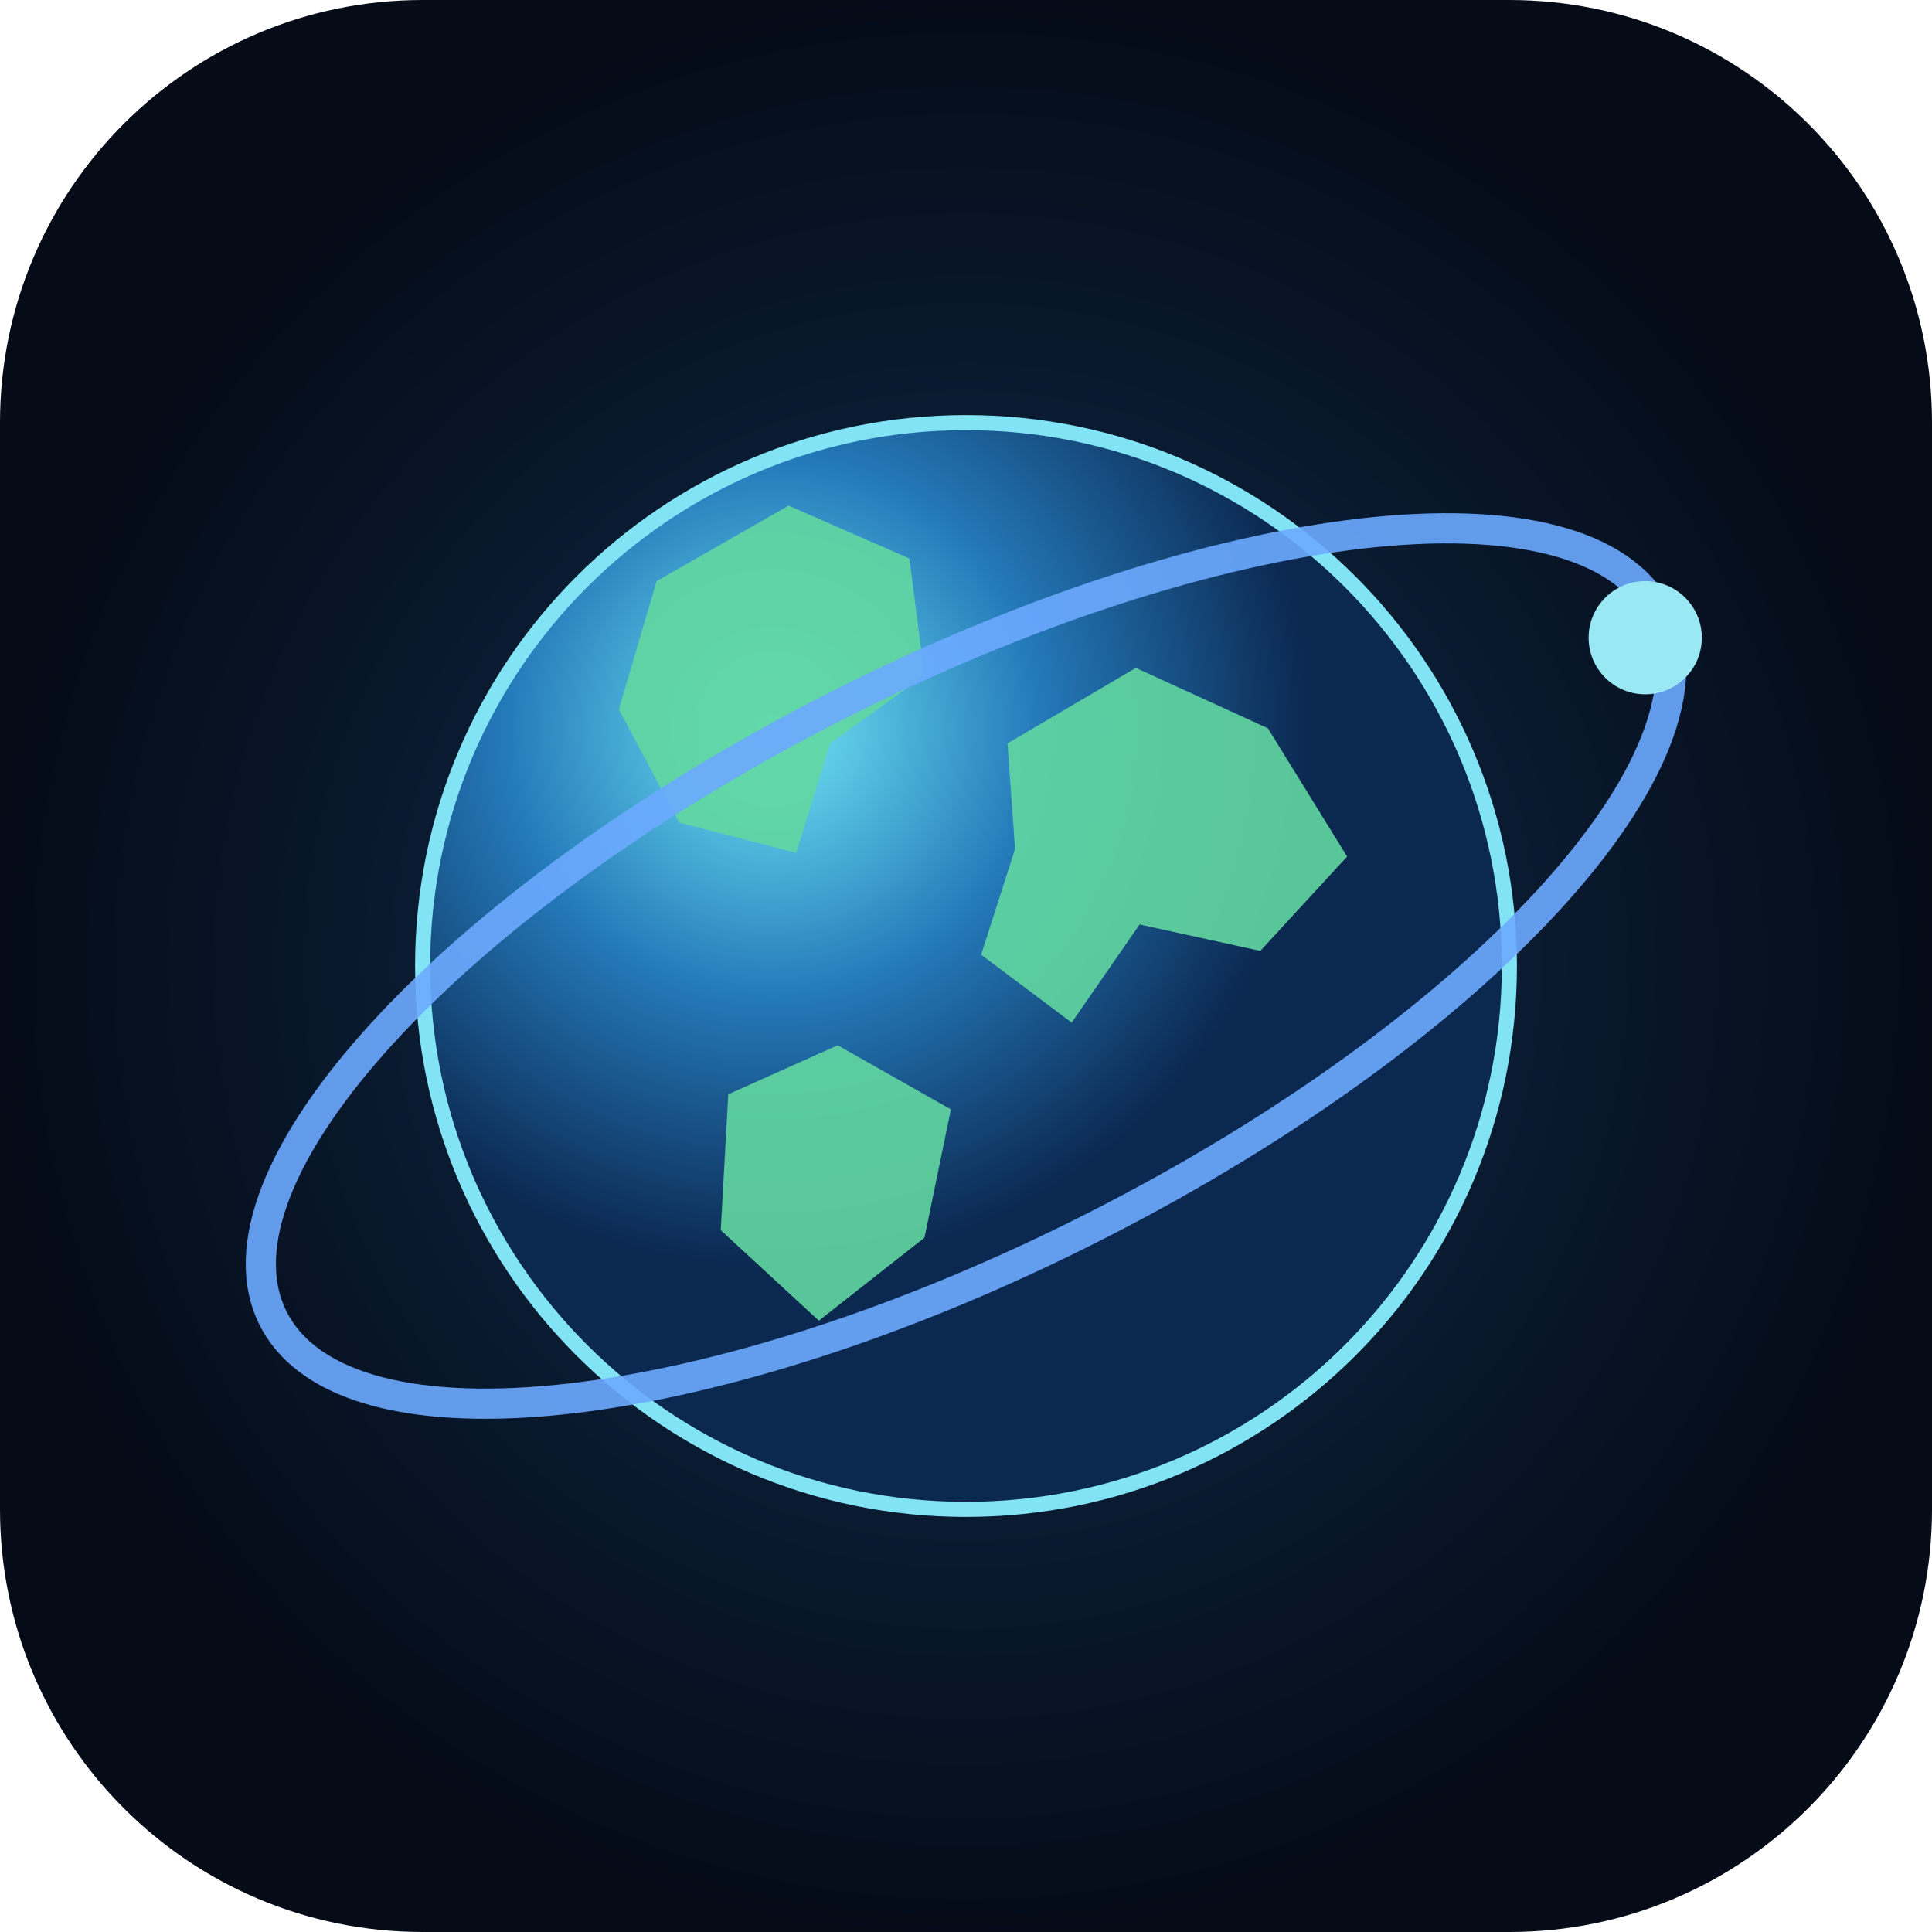
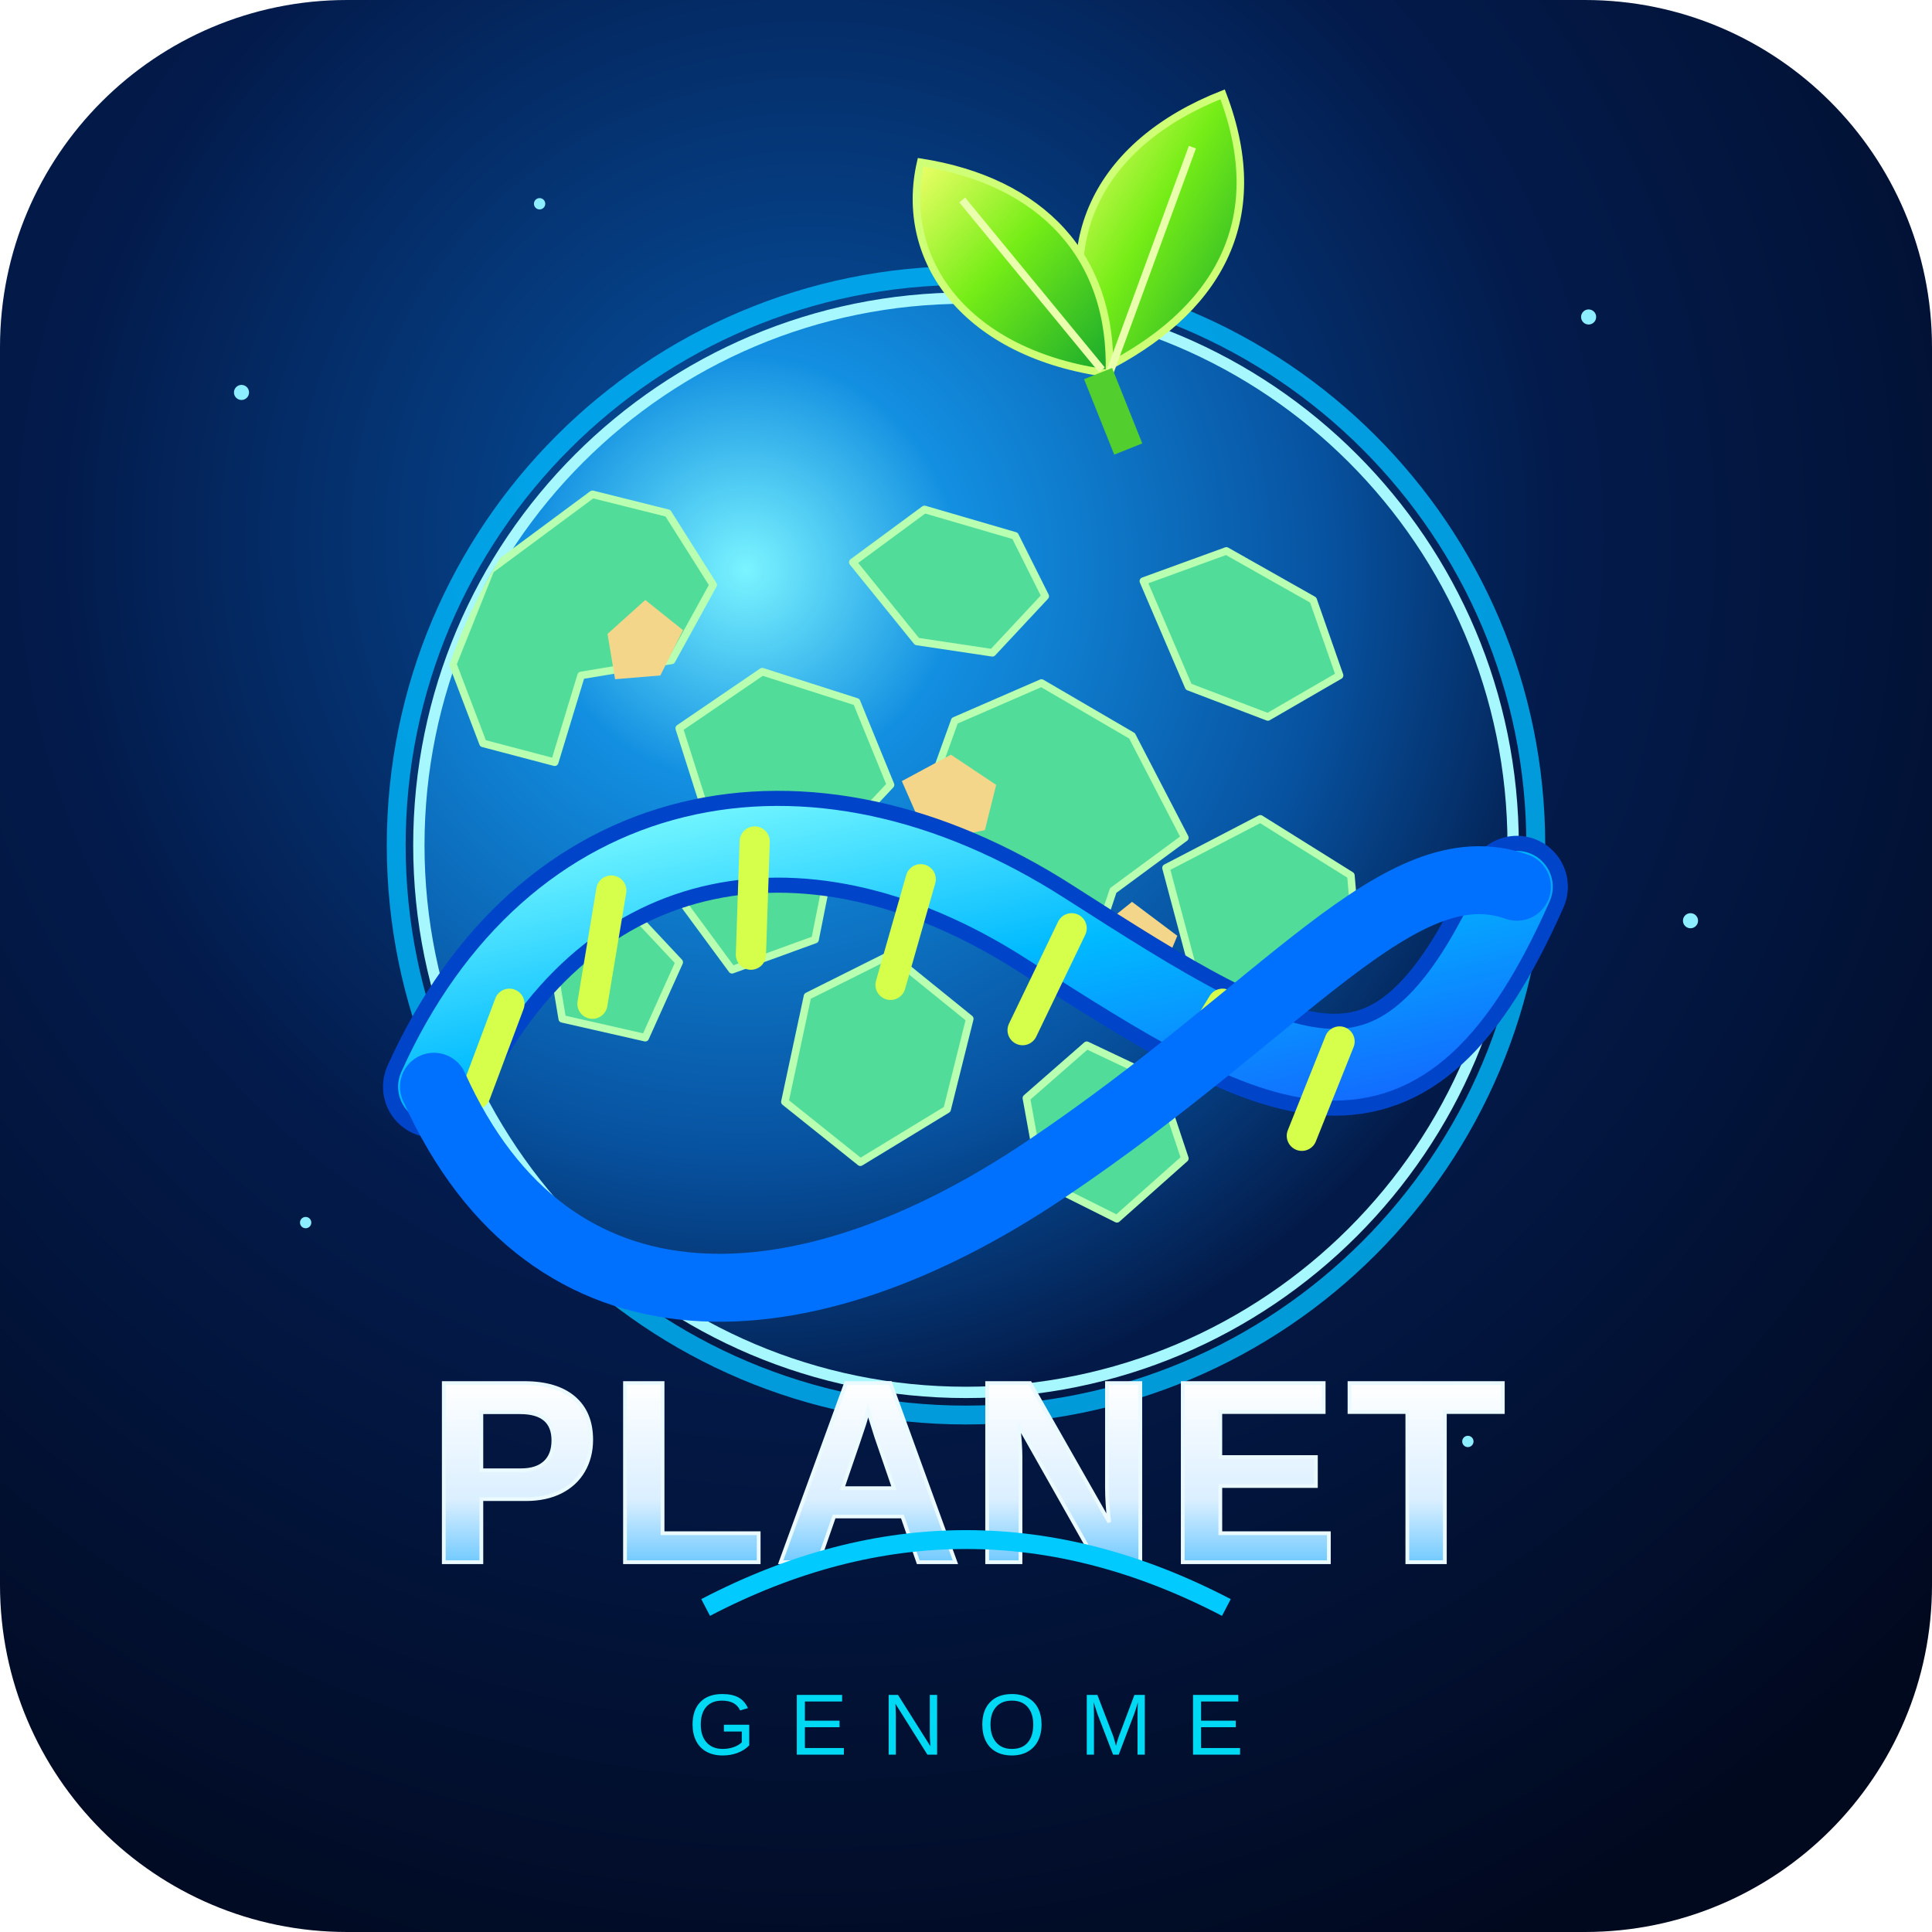
<svg xmlns="http://www.w3.org/2000/svg" viewBox="0 0 512 512">
  <defs>
-     <radialGradient id="bg">
-       <stop stop-color="#102f52" />
-       <stop offset="1" stop-color="#050b17" />
+     <radialGradient id="space" cx="42%" cy="28%" r="80%">
+       <stop stop-color="#0756a8" />
+       <stop offset=".48" stop-color="#031b4c" />
+       <stop offset="1" stop-color="#01091f" />
    </radialGradient>
-     <radialGradient id="earth" cx="32%" cy="28%">
-       <stop stop-color="#70e6f5" />
-       <stop offset=".5" stop-color="#2479b9" />
-       <stop offset="1" stop-color="#0b2850" />
+     <radialGradient id="ocean" cx="30%" cy="25%" r="78%">
+       <stop stop-color="#7af4ff" />
+       <stop offset=".25" stop-color="#138fe1" />
+       <stop offset=".68" stop-color="#0752a0" />
+       <stop offset="1" stop-color="#031a48" />
    </radialGradient>
+     <linearGradient id="dna" x1="0" y1="0" x2="1" y2="1">
+       <stop stop-color="#7ffcff" />
+       <stop offset=".5" stop-color="#00baff" />
+       <stop offset="1" stop-color="#1465ff" />
+     </linearGradient>
+     <linearGradient id="leaf" x1="0" y1="0" x2="1" y2="1">
+       <stop stop-color="#efff69" />
+       <stop offset=".45" stop-color="#76ed17" />
+       <stop offset="1" stop-color="#18a92d" />
+     </linearGradient>
+     <linearGradient id="word" x1="0" y1="0" x2="0" y2="1">
+       <stop stop-color="#fff" />
+       <stop offset=".65" stop-color="#dbefff" />
+       <stop offset="1" stop-color="#72caff" />
+     </linearGradient>
+     <clipPath id="earthclip">
+       <circle cx="256" cy="224" r="145" />
+     </clipPath>
  </defs>
-   <rect width="512" height="512" rx="112" fill="url(#bg)" />
-   <circle cx="256" cy="256" r="144" fill="url(#earth)" stroke="#82e3f4" stroke-width="4" />
-   <path d="M174 154l35-20 32 14 4 31-25 18-9 29-31-8-16-30zm93 43l34-20 35 16 21 34-23 25-32-7-18 26-24-18 9-28zm-74 93l29-13 30 17-7 34-28 22-26-24z" fill="#62d7a1" opacity=".9" />
-   <ellipse cx="256" cy="256" rx="206" ry="77" transform="rotate(-27 256 256)" fill="none" stroke="#6baaff" stroke-width="8" opacity=".9" />
-   <circle cx="436" cy="169" r="15" fill="#9be8f5" />
+   <rect width="512" height="512" rx="92" fill="url(#space)" />
+   <g fill="#8deeff">
+     <circle cx="64" cy="104" r="2" />
+     <circle cx="421" cy="84" r="2" />
+     <circle cx="448" cy="244" r="2" />
+     <circle cx="81" cy="324" r="1.5" />
+     <circle cx="389" cy="382" r="1.5" />
+     <circle cx="143" cy="54" r="1.5" />
+   </g>
+   <circle cx="256" cy="224" r="151" fill="none" stroke="#00baff" stroke-width="5" opacity=".8" />
+   <circle cx="256" cy="224" r="145" fill="url(#ocean)" stroke="#a7f7ff" stroke-width="3" />
+   <g clip-path="url(#earthclip)" fill="#51dc9a" stroke="#b8ffb2" stroke-width="2" stroke-linejoin="round">
+     <path d="M130 151l27-20 20 5 12 19-11 20-24 4-7 23-19-5-8-21z M180 193l22-15 25 8 9 22-15 16-5 25-22 8-14-19 7-23z M226 149l19-14 24 7 8 16-14 15-20-3z M253 191l23-10 24 14 14 27-19 14-8 24-21-9-5-22-17-13z M303 154l22-8 23 13 7 20-19 11-21-8z M309 230l25-13 24 15 2 23-22 17-21-12z M214 264l22-11 21 17-6 24-23 14-20-16z M272 291l16-14 19 9 7 21-18 16-20-10z M145 246l20-7 15 16-9 20-22-5z" />
+     <path d="M161 168l10-9 10 8-6 12-12 1z M239 207l13-7 12 8-3 12-15 3z M290 247l10-8 12 9-5 12-13-2z" fill="#f3d68a" stroke="none" />
+   </g>
+   <g fill="none" stroke-linecap="round">
+     <path d="M115 288C146 219 213 205 277 246S371 305 402 235" stroke="#0045c9" stroke-width="27" />
+     <path d="M115 288C146 219 213 205 277 246S371 305 402 235" stroke="url(#dna)" stroke-width="19" />
+     <path d="M135 266l-9 24m36-54l-5 30m43-43l-1 30m45-20l-8 28m48-15l-13 27m53-7l-16 26m47-16l-10 25" stroke="#d5ff4b" stroke-width="8" />
+     <path d="M115 288C146 357 213 353 277 310S371 224 402 235" stroke="#0071ff" stroke-width="18" />
+   </g>
+   <g stroke="#cfff76" stroke-width="2">
+     <path d="M292 98C277 65 291 38 324 25C337 59 322 83 292 98Z" fill="url(#leaf)" />
+     <path d="M294 99C256 94 238 69 244 43C276 48 295 68 294 99Z" fill="url(#leaf)" />
+     <path d="M294 99L316 39M292 98L255 53" fill="none" stroke="#eaffad" stroke-width="2" />
+     <path d="M291 99l8 20" stroke="#52ce2e" stroke-width="8" fill="none" />
+   </g>
+   <text x="256" y="414" text-anchor="middle" font-family="Arial,sans-serif" font-weight="900" font-size="69" letter-spacing="2" fill="url(#word)" stroke="#eafaff" stroke-width="1">PLANET</text>
+   <path d="M187 426Q256 390 325 426" fill="none" stroke="#00caff" stroke-width="5" />
+   <text x="256" y="465" text-anchor="middle" font-family="Arial,sans-serif" font-size="23" letter-spacing="9" fill="#00d9f4">GENOME</text>
</svg>
